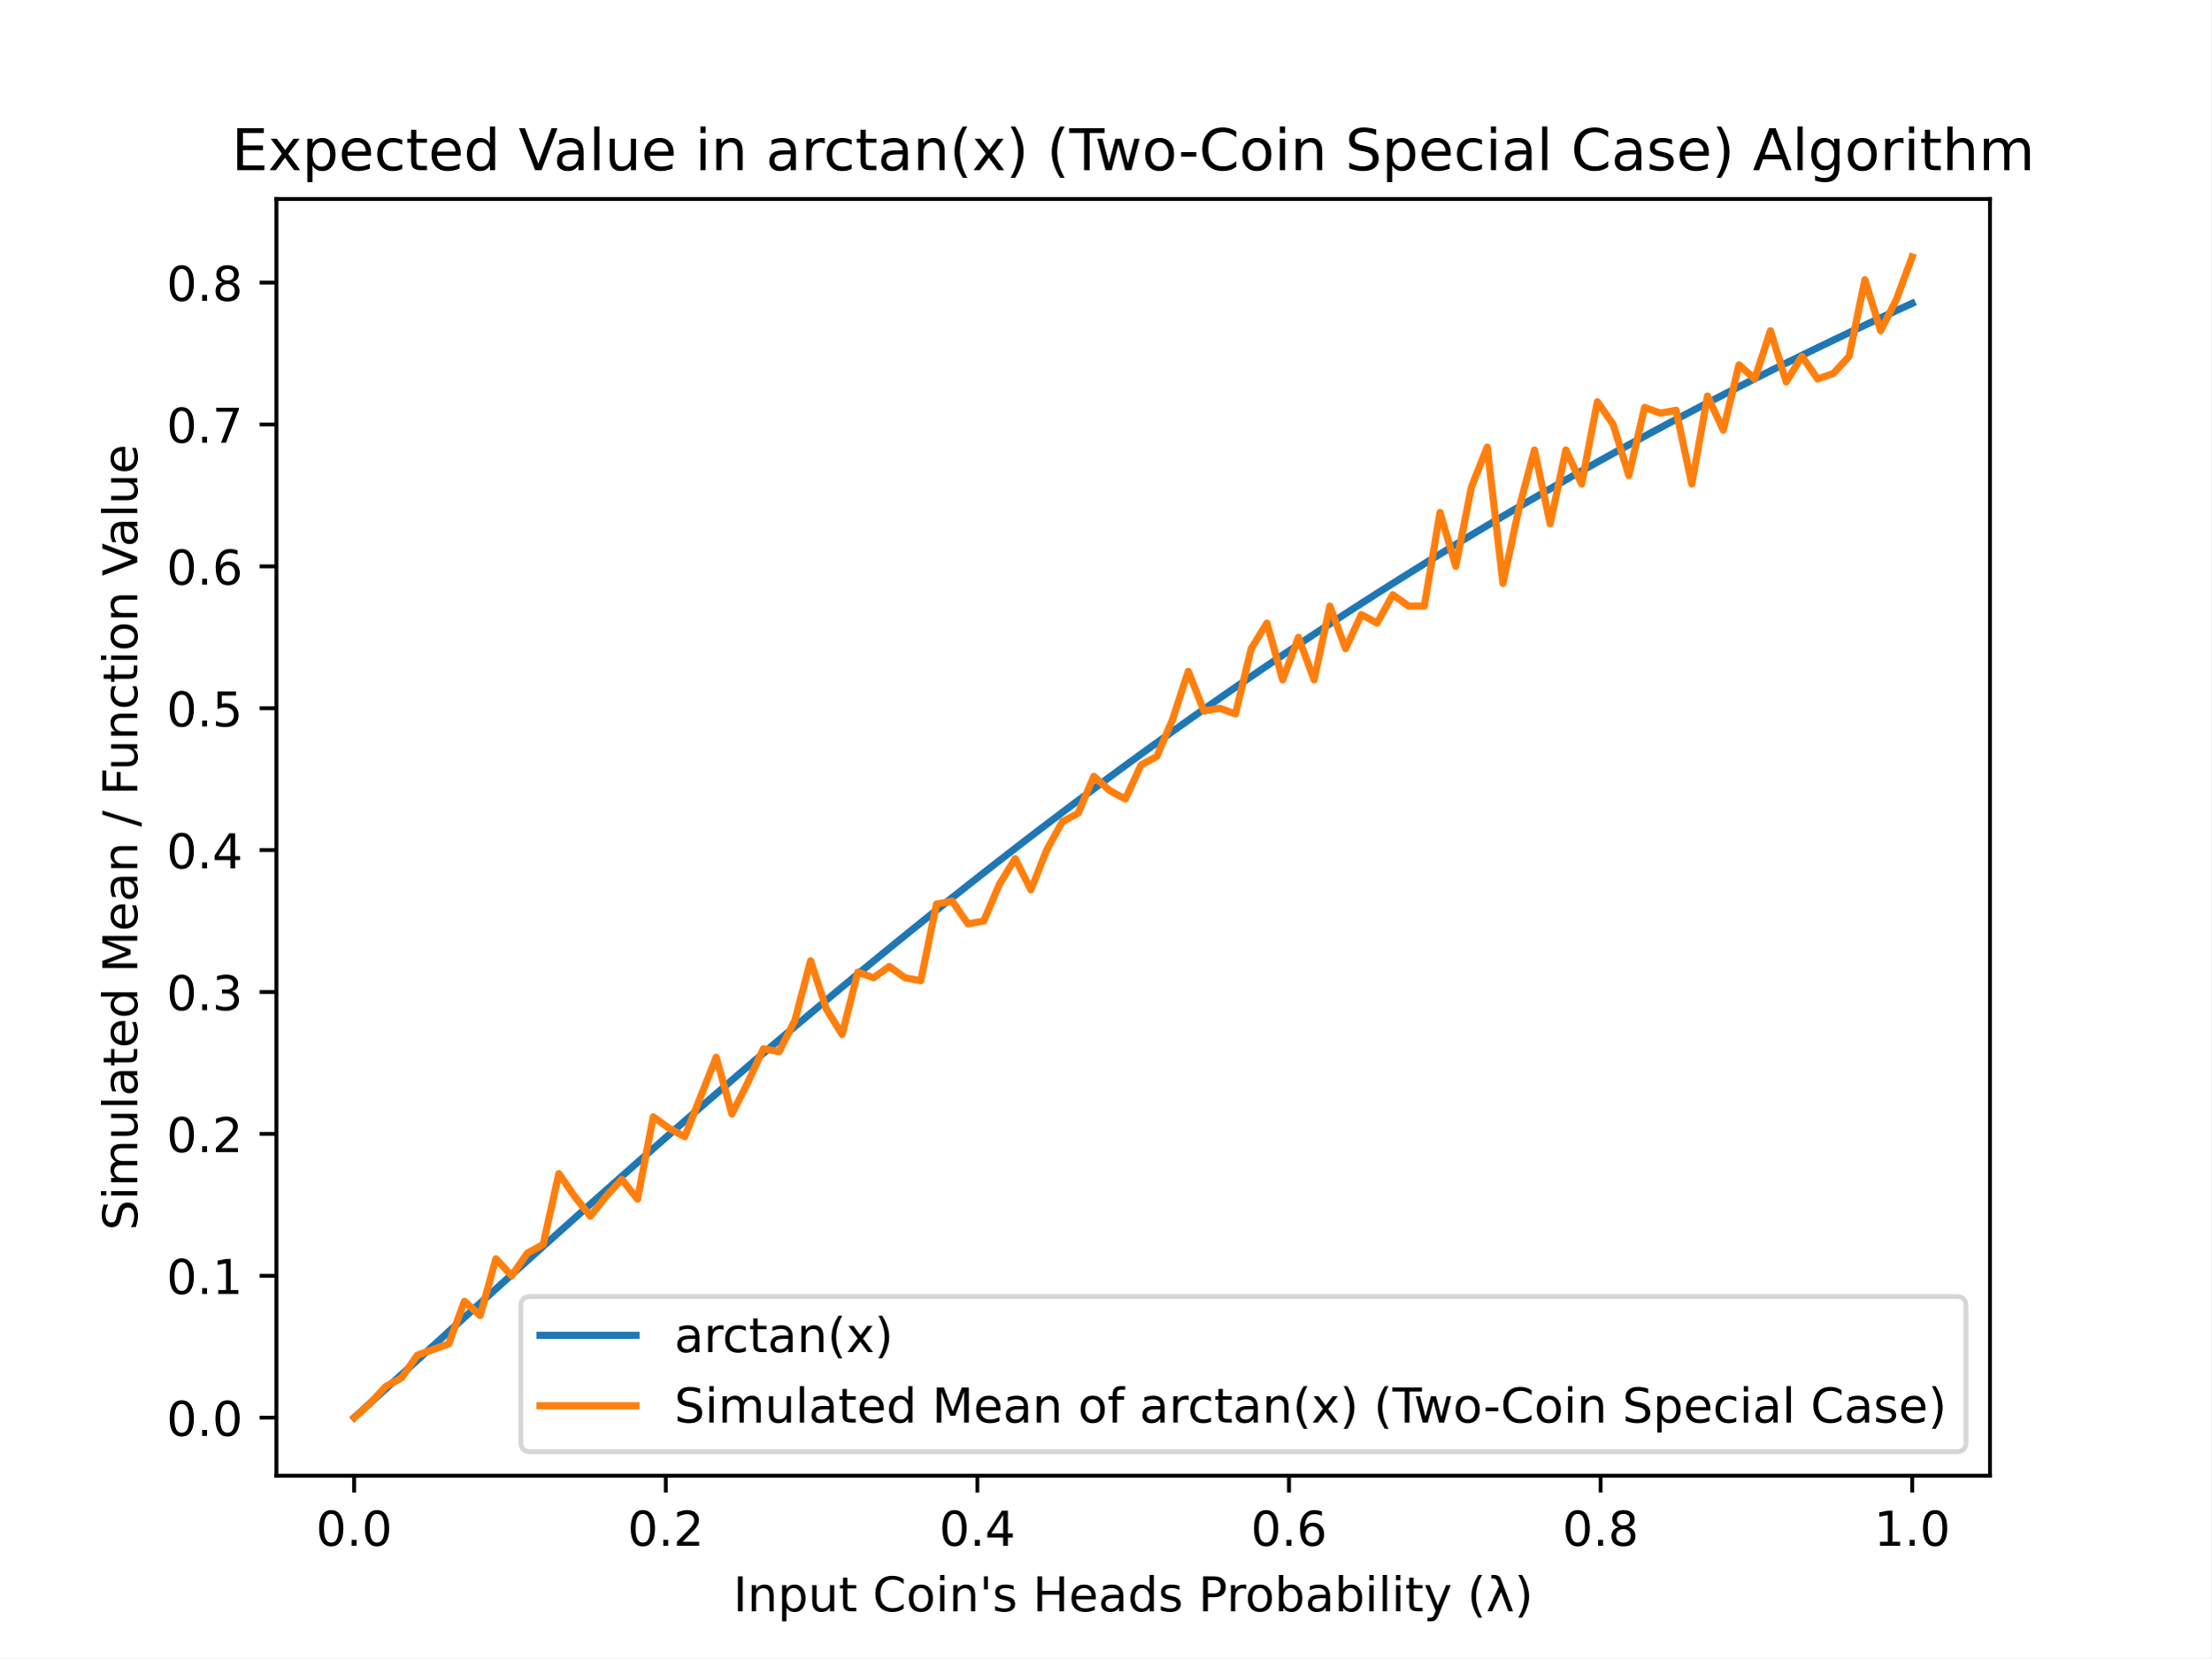
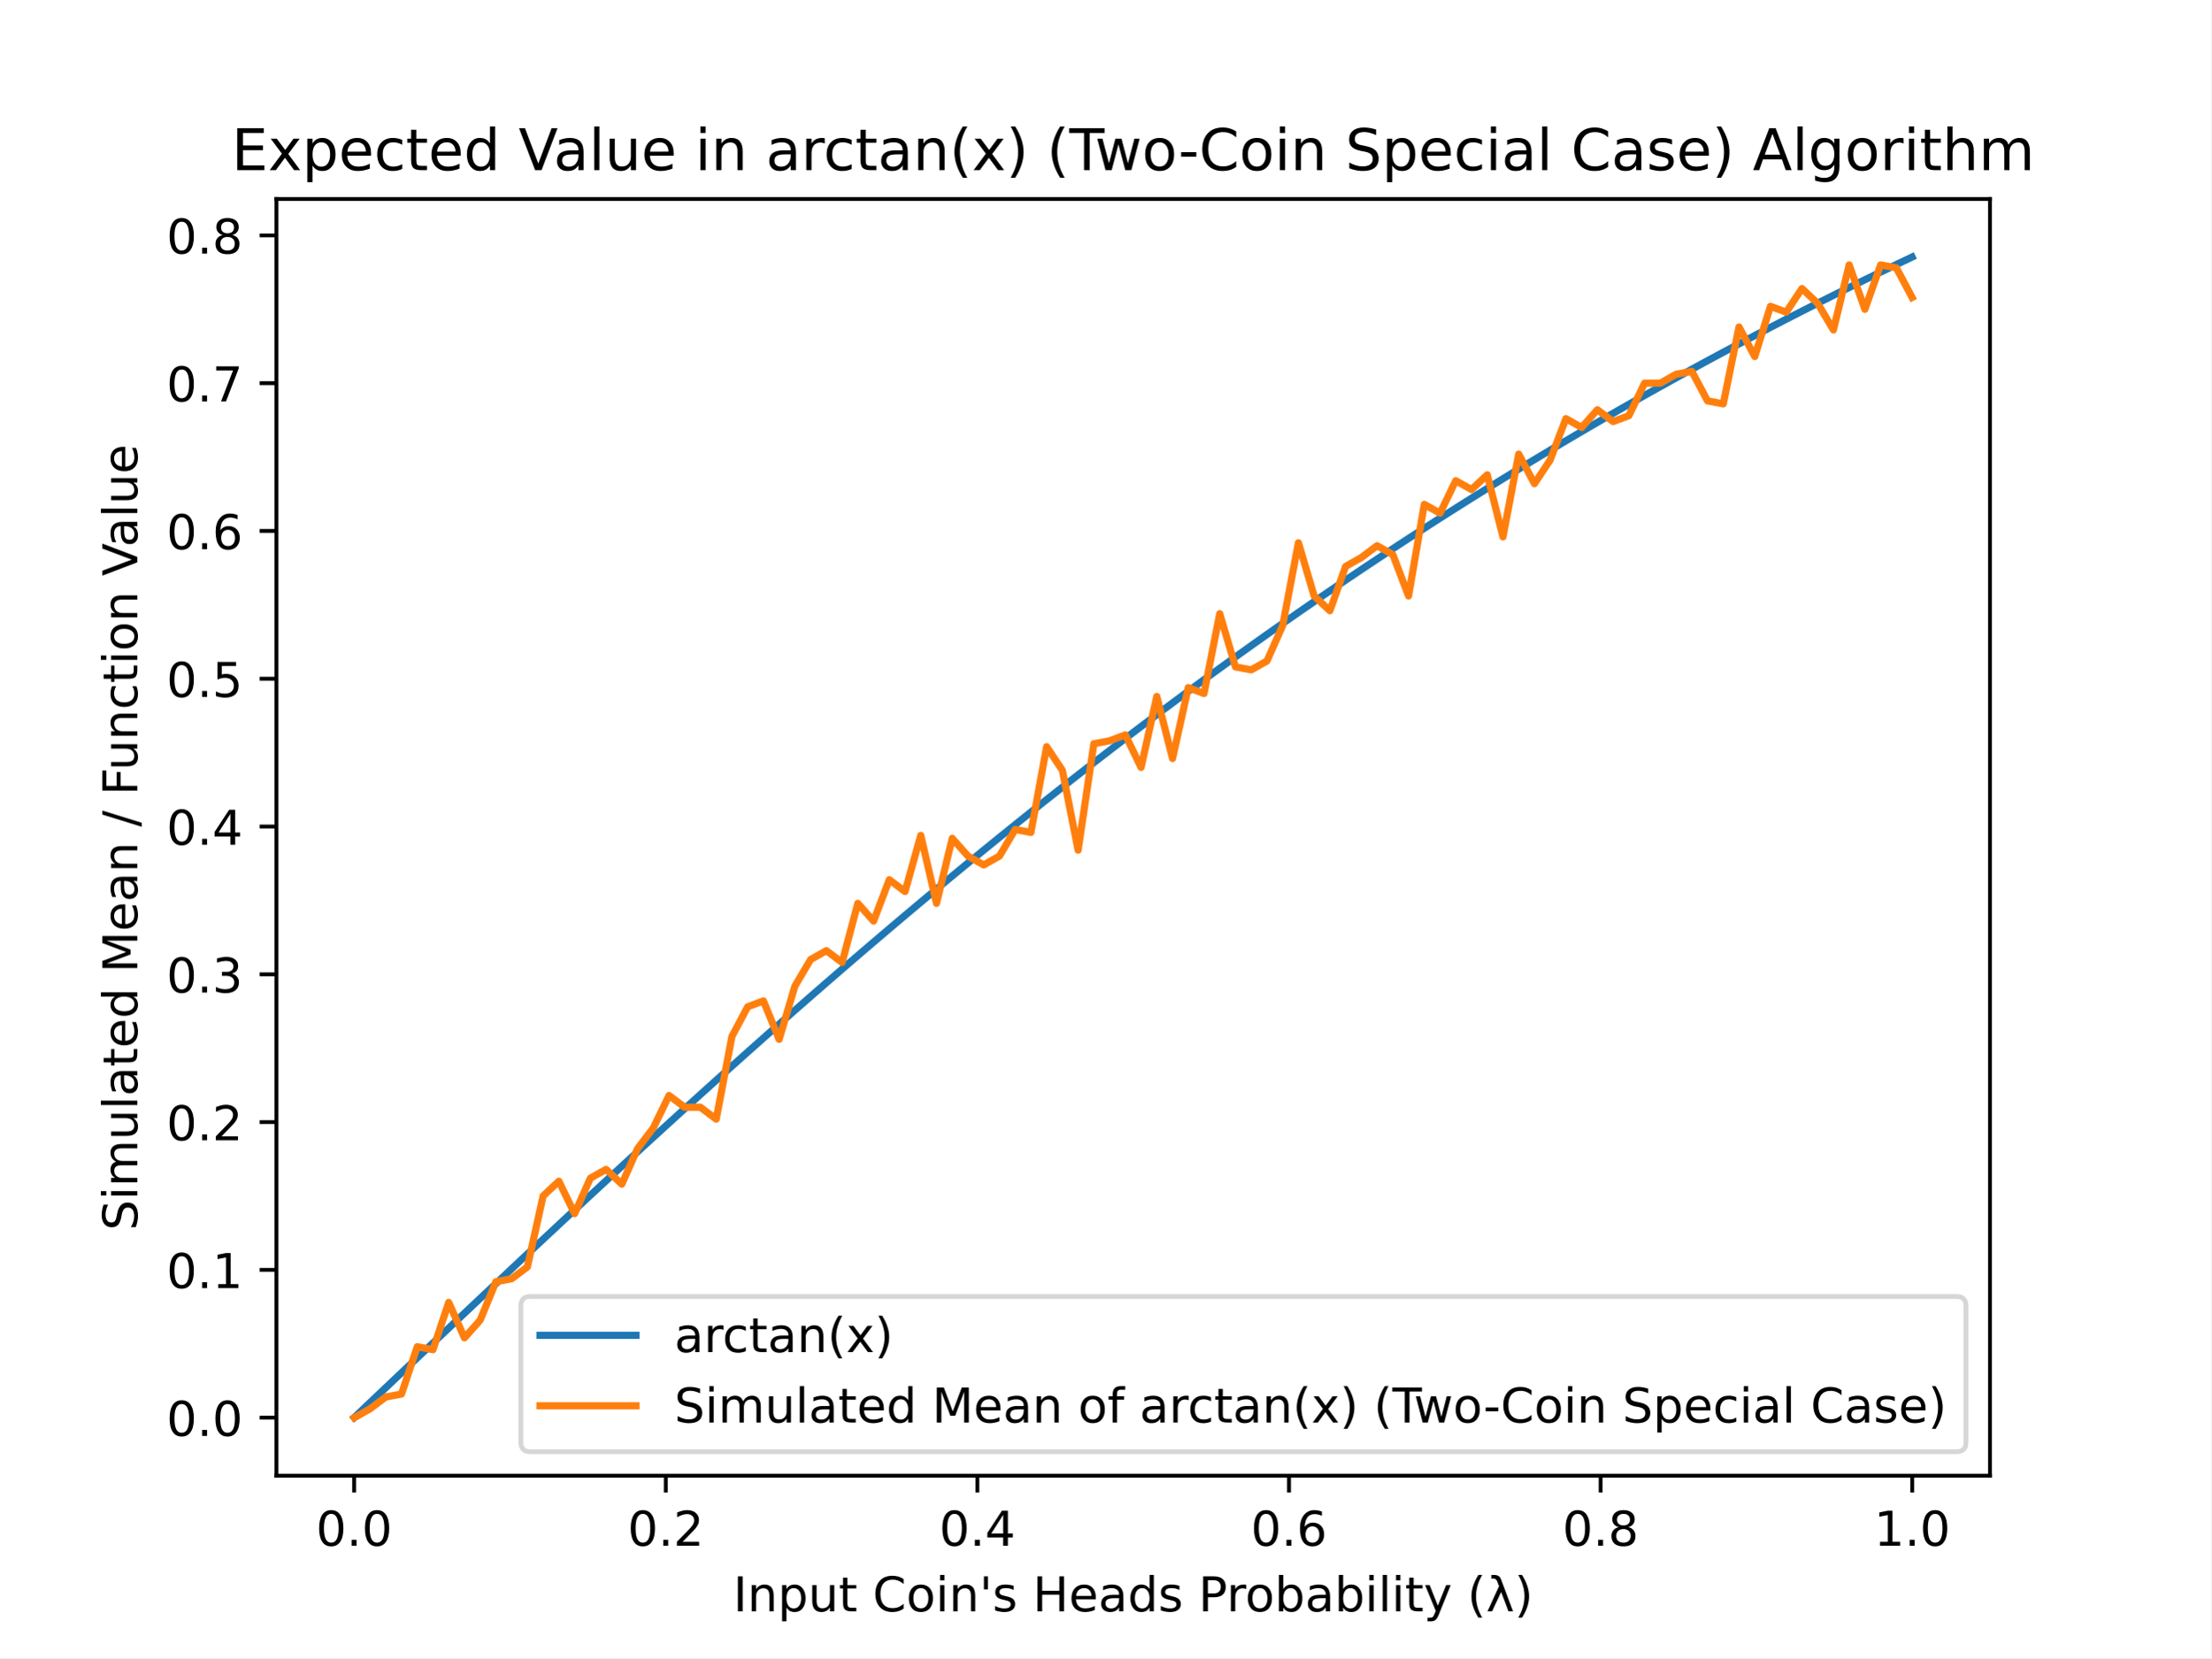
<svg xmlns="http://www.w3.org/2000/svg" xmlns:xlink="http://www.w3.org/1999/xlink" height="345.6pt" version="1.1" viewBox="0 0 460.8 345.6" width="460.8pt">
  <defs>
    <style type="text/css">
*{stroke-linecap:butt;stroke-linejoin:round;}
  </style>
  </defs>
  <g id="figure_1">
    <g id="patch_1">
      <path d="M 0 345.6  L 460.8 345.6  L 460.8 0  L 0 0  z " style="fill:#ffffff;" />
    </g>
    <g id="axes_1">
      <g id="patch_2">
        <path d="M 57.6 307.584  L 414.72 307.584  L 414.72 41.472  L 57.6 41.472  z " style="fill:#ffffff;" />
      </g>
      <g id="matplotlib.axis_1">
        <g id="xtick_1">
          <g id="line2d_1">
            <defs>
-               <path d="M 0 0  L 0 3.5  " id="m6d0a424612" style="stroke:#000000;stroke-width:0.8;" />
+               <path d="M 0 0  L 0 3.5  " id="m641708d27c" style="stroke:#000000;stroke-width:0.8;" />
            </defs>
            <g>
-               <use style="stroke:#000000;stroke-width:0.8;" x="73.8" xlink:href="#m6d0a424612" y="307.584" />
+               <use style="stroke:#000000;stroke-width:0.8;" x="73.8" xlink:href="#m641708d27c" y="307.584" />
            </g>
          </g>
          <g id="text_1">
            <text style="font-family:DejaVu Sans;font-size:10px;font-style:normal;font-weight:normal;text-anchor:middle;" transform="rotate(-0, 73.80026, 322.1824)" x="73.8" y="322.182">0.0</text>
          </g>
        </g>
        <g id="xtick_2">
          <g id="line2d_2">
            <g>
-               <use style="stroke:#000000;stroke-width:0.8;" x="138.744" xlink:href="#m6d0a424612" y="307.584" />
+               <use style="stroke:#000000;stroke-width:0.8;" x="138.744" xlink:href="#m641708d27c" y="307.584" />
            </g>
          </g>
          <g id="text_2">
            <text style="font-family:DejaVu Sans;font-size:10px;font-style:normal;font-weight:normal;text-anchor:middle;" transform="rotate(-0, 138.7442, 322.1824)" x="138.744" y="322.182">0.2</text>
          </g>
        </g>
        <g id="xtick_3">
          <g id="line2d_3">
            <g>
-               <use style="stroke:#000000;stroke-width:0.8;" x="203.688" xlink:href="#m6d0a424612" y="307.584" />
+               <use style="stroke:#000000;stroke-width:0.8;" x="203.688" xlink:href="#m641708d27c" y="307.584" />
            </g>
          </g>
          <g id="text_3">
            <text style="font-family:DejaVu Sans;font-size:10px;font-style:normal;font-weight:normal;text-anchor:middle;" transform="rotate(-0, 203.6881, 322.1824)" x="203.688" y="322.182">0.4</text>
          </g>
        </g>
        <g id="xtick_4">
          <g id="line2d_4">
            <g>
-               <use style="stroke:#000000;stroke-width:0.8;" x="268.632" xlink:href="#m6d0a424612" y="307.584" />
+               <use style="stroke:#000000;stroke-width:0.8;" x="268.632" xlink:href="#m641708d27c" y="307.584" />
            </g>
          </g>
          <g id="text_4">
            <text style="font-family:DejaVu Sans;font-size:10px;font-style:normal;font-weight:normal;text-anchor:middle;" transform="rotate(-0, 268.6319, 322.1824)" x="268.632" y="322.182">0.6</text>
          </g>
        </g>
        <g id="xtick_5">
          <g id="line2d_5">
            <g>
-               <use style="stroke:#000000;stroke-width:0.8;" x="333.576" xlink:href="#m6d0a424612" y="307.584" />
+               <use style="stroke:#000000;stroke-width:0.8;" x="333.576" xlink:href="#m641708d27c" y="307.584" />
            </g>
          </g>
          <g id="text_5">
            <text style="font-family:DejaVu Sans;font-size:10px;font-style:normal;font-weight:normal;text-anchor:middle;" transform="rotate(-0, 333.5758, 322.1824)" x="333.576" y="322.182">0.8</text>
          </g>
        </g>
        <g id="xtick_6">
          <g id="line2d_6">
            <g>
-               <use style="stroke:#000000;stroke-width:0.8;" x="398.52" xlink:href="#m6d0a424612" y="307.584" />
+               <use style="stroke:#000000;stroke-width:0.8;" x="398.52" xlink:href="#m641708d27c" y="307.584" />
            </g>
          </g>
          <g id="text_6">
            <text style="font-family:DejaVu Sans;font-size:10px;font-style:normal;font-weight:normal;text-anchor:middle;" transform="rotate(-0, 398.5197, 322.1824)" x="398.52" y="322.182">1.0</text>
          </g>
        </g>
        <g id="text_7">
          <text style="font-family:DejaVu Sans;font-size:10px;font-style:normal;font-weight:normal;text-anchor:middle;" transform="rotate(-0, 236.16, 335.8606)" x="236.16" y="335.861">Input Coin's Heads Probability (λ)</text>
        </g>
      </g>
      <g id="matplotlib.axis_2">
        <g id="ytick_1">
          <g id="line2d_7">
            <defs>
-               <path d="M 0 0  L -3.5 0  " id="m1e0d6b014f" style="stroke:#000000;stroke-width:0.8;" />
+               <path d="M 0 0  L -3.5 0  " id="mcd071cd887" style="stroke:#000000;stroke-width:0.8;" />
            </defs>
            <g>
-               <use style="stroke:#000000;stroke-width:0.8;" x="57.6" xlink:href="#m1e0d6b014f" y="295.488" />
+               <use style="stroke:#000000;stroke-width:0.8;" x="57.6" xlink:href="#mcd071cd887" y="295.488" />
            </g>
          </g>
          <g id="text_8">
            <text style="font-family:DejaVu Sans;font-size:10px;font-style:normal;font-weight:normal;text-anchor:end;" transform="rotate(-0, 50.6, 299.2872)" x="50.6" y="299.287">0.0</text>
          </g>
        </g>
        <g id="ytick_2">
          <g id="line2d_8">
            <g>
-               <use style="stroke:#000000;stroke-width:0.8;" x="57.6" xlink:href="#m1e0d6b014f" y="265.913" />
+               <use style="stroke:#000000;stroke-width:0.8;" x="57.6" xlink:href="#mcd071cd887" y="264.684" />
            </g>
          </g>
          <g id="text_9">
-             <text style="font-family:DejaVu Sans;font-size:10px;font-style:normal;font-weight:normal;text-anchor:end;" transform="rotate(-0, 50.6, 269.7126)" x="50.6" y="269.713">0.1</text>
+             <text style="font-family:DejaVu Sans;font-size:10px;font-style:normal;font-weight:normal;text-anchor:end;" transform="rotate(-0, 50.6, 268.483)" x="50.6" y="268.483">0.1</text>
          </g>
        </g>
        <g id="ytick_3">
          <g id="line2d_9">
            <g>
-               <use style="stroke:#000000;stroke-width:0.8;" x="57.6" xlink:href="#m1e0d6b014f" y="236.339" />
+               <use style="stroke:#000000;stroke-width:0.8;" x="57.6" xlink:href="#mcd071cd887" y="233.88" />
            </g>
          </g>
          <g id="text_10">
-             <text style="font-family:DejaVu Sans;font-size:10px;font-style:normal;font-weight:normal;text-anchor:end;" transform="rotate(-0, 50.6, 240.1381)" x="50.6" y="240.138">0.2</text>
+             <text style="font-family:DejaVu Sans;font-size:10px;font-style:normal;font-weight:normal;text-anchor:end;" transform="rotate(-0, 50.6, 237.6789)" x="50.6" y="237.679">0.2</text>
          </g>
        </g>
        <g id="ytick_4">
          <g id="line2d_10">
            <g>
-               <use style="stroke:#000000;stroke-width:0.8;" x="57.6" xlink:href="#m1e0d6b014f" y="206.764" />
+               <use style="stroke:#000000;stroke-width:0.8;" x="57.6" xlink:href="#mcd071cd887" y="203.075" />
            </g>
          </g>
          <g id="text_11">
-             <text style="font-family:DejaVu Sans;font-size:10px;font-style:normal;font-weight:normal;text-anchor:end;" transform="rotate(-0, 50.6, 210.5635)" x="50.6" y="210.564">0.3</text>
+             <text style="font-family:DejaVu Sans;font-size:10px;font-style:normal;font-weight:normal;text-anchor:end;" transform="rotate(-0, 50.6, 206.8747)" x="50.6" y="206.875">0.3</text>
          </g>
        </g>
        <g id="ytick_5">
          <g id="line2d_11">
            <g>
-               <use style="stroke:#000000;stroke-width:0.8;" x="57.6" xlink:href="#m1e0d6b014f" y="177.19" />
+               <use style="stroke:#000000;stroke-width:0.8;" x="57.6" xlink:href="#mcd071cd887" y="172.271" />
            </g>
          </g>
          <g id="text_12">
-             <text style="font-family:DejaVu Sans;font-size:10px;font-style:normal;font-weight:normal;text-anchor:end;" transform="rotate(-0, 50.6, 180.9889)" x="50.6" y="180.989">0.4</text>
+             <text style="font-family:DejaVu Sans;font-size:10px;font-style:normal;font-weight:normal;text-anchor:end;" transform="rotate(-0, 50.6, 176.0705)" x="50.6" y="176.071">0.4</text>
          </g>
        </g>
        <g id="ytick_6">
          <g id="line2d_12">
            <g>
-               <use style="stroke:#000000;stroke-width:0.8;" x="57.6" xlink:href="#m1e0d6b014f" y="147.615" />
+               <use style="stroke:#000000;stroke-width:0.8;" x="57.6" xlink:href="#mcd071cd887" y="141.467" />
            </g>
          </g>
          <g id="text_13">
-             <text style="font-family:DejaVu Sans;font-size:10px;font-style:normal;font-weight:normal;text-anchor:end;" transform="rotate(-0, 50.6, 151.4144)" x="50.6" y="151.414">0.5</text>
+             <text style="font-family:DejaVu Sans;font-size:10px;font-style:normal;font-weight:normal;text-anchor:end;" transform="rotate(-0, 50.6, 145.2664)" x="50.6" y="145.266">0.5</text>
          </g>
        </g>
        <g id="ytick_7">
          <g id="line2d_13">
            <g>
-               <use style="stroke:#000000;stroke-width:0.8;" x="57.6" xlink:href="#m1e0d6b014f" y="118.041" />
+               <use style="stroke:#000000;stroke-width:0.8;" x="57.6" xlink:href="#mcd071cd887" y="110.663" />
            </g>
          </g>
          <g id="text_14">
-             <text style="font-family:DejaVu Sans;font-size:10px;font-style:normal;font-weight:normal;text-anchor:end;" transform="rotate(-0, 50.6, 121.8398)" x="50.6" y="121.84">0.6</text>
+             <text style="font-family:DejaVu Sans;font-size:10px;font-style:normal;font-weight:normal;text-anchor:end;" transform="rotate(-0, 50.6, 114.4622)" x="50.6" y="114.462">0.6</text>
          </g>
        </g>
        <g id="ytick_8">
          <g id="line2d_14">
            <g>
-               <use style="stroke:#000000;stroke-width:0.8;" x="57.6" xlink:href="#m1e0d6b014f" y="88.466" />
+               <use style="stroke:#000000;stroke-width:0.8;" x="57.6" xlink:href="#mcd071cd887" y="79.859" />
            </g>
          </g>
          <g id="text_15">
-             <text style="font-family:DejaVu Sans;font-size:10px;font-style:normal;font-weight:normal;text-anchor:end;" transform="rotate(-0, 50.6, 92.26521)" x="50.6" y="92.265">0.7</text>
+             <text style="font-family:DejaVu Sans;font-size:10px;font-style:normal;font-weight:normal;text-anchor:end;" transform="rotate(-0, 50.6, 83.65801)" x="50.6" y="83.658">0.7</text>
          </g>
        </g>
        <g id="ytick_9">
          <g id="line2d_15">
            <g>
-               <use style="stroke:#000000;stroke-width:0.8;" x="57.6" xlink:href="#m1e0d6b014f" y="58.891" />
+               <use style="stroke:#000000;stroke-width:0.8;" x="57.6" xlink:href="#mcd071cd887" y="49.055" />
            </g>
          </g>
          <g id="text_16">
-             <text style="font-family:DejaVu Sans;font-size:10px;font-style:normal;font-weight:normal;text-anchor:end;" transform="rotate(-0, 50.6, 62.69064)" x="50.6" y="62.691">0.8</text>
+             <text style="font-family:DejaVu Sans;font-size:10px;font-style:normal;font-weight:normal;text-anchor:end;" transform="rotate(-0, 50.6, 52.85384)" x="50.6" y="52.854">0.8</text>
          </g>
        </g>
        <g id="text_17">
          <text style="font-family:DejaVu Sans;font-size:10px;font-style:normal;font-weight:normal;text-anchor:middle;" transform="rotate(-90, 28.61719, 174.528)" x="28.617" y="174.528">Simulated Mean / Function Value</text>
        </g>
      </g>
      <g id="line2d_16">
-         <path clip-path="url(#pbaf74cf875)" d="M 73.833 295.458  L 77.112 292.472  L 80.391 289.486  L 83.671 286.501  L 86.95 283.518  L 90.229 280.538  L 93.509 277.56  L 96.788 274.586  L 100.067 271.617  L 103.347 268.652  L 106.626 265.692  L 109.905 262.739  L 113.185 259.792  L 116.464 256.852  L 119.743 253.92  L 123.023 250.996  L 126.302 248.081  L 129.581 245.175  L 132.861 242.279  L 136.14 239.393  L 139.42 236.518  L 142.699 233.654  L 145.978 230.802  L 149.258 227.962  L 152.537 225.135  L 155.816 222.32  L 159.096 219.52  L 162.375 216.733  L 165.654 213.96  L 168.934 211.202  L 172.213 208.459  L 175.492 205.731  L 178.772 203.019  L 182.051 200.323  L 185.33 197.643  L 188.61 194.98  L 191.889 192.333  L 195.168 189.704  L 198.448 187.092  L 201.727 184.498  L 205.006 181.921  L 208.286 179.363  L 211.565 176.823  L 214.844 174.301  L 218.124 171.797  L 221.403 169.313  L 224.682 166.847  L 227.962 164.4  L 231.241 161.972  L 234.52 159.563  L 237.8 157.174  L 241.079 154.804  L 244.358 152.453  L 247.638 150.122  L 250.917 147.81  L 254.196 145.518  L 257.476 143.246  L 260.755 140.993  L 264.034 138.759  L 267.314 136.546  L 270.593 134.351  L 273.872 132.177  L 277.152 130.022  L 280.431 127.886  L 283.71 125.77  L 286.99 123.673  L 290.269 121.596  L 293.548 119.537  L 296.828 117.498  L 300.107 115.479  L 303.386 113.478  L 306.666 111.496  L 309.945 109.533  L 313.224 107.589  L 316.504 105.663  L 319.783 103.756  L 323.062 101.868  L 326.342 99.998  L 329.621 98.146  L 332.9 96.312  L 336.18 94.496  L 339.459 92.698  L 342.739 90.917  L 346.018 89.155  L 349.297 87.409  L 352.577 85.681  L 355.856 83.97  L 359.135 82.276  L 362.415 80.599  L 365.694 78.939  L 368.973 77.296  L 372.253 75.668  L 375.532 74.057  L 378.811 72.463  L 382.091 70.884  L 385.37 69.321  L 388.649 67.774  L 391.929 66.242  L 395.208 64.726  L 398.487 63.225  " style="fill:none;stroke:#1f77b4;stroke-linecap:square;stroke-width:1.5;" />
+         <path clip-path="url(#p91fd2dbed4)" d="M 73.833 295.457  L 77.112 292.346  L 80.391 289.236  L 83.671 286.127  L 86.95 283.02  L 90.229 279.916  L 93.509 276.815  L 96.788 273.717  L 100.067 270.624  L 103.347 267.536  L 106.626 264.454  L 109.905 261.377  L 113.185 258.308  L 116.464 255.246  L 119.743 252.192  L 123.023 249.146  L 126.302 246.11  L 129.581 243.083  L 132.861 240.067  L 136.14 237.061  L 139.42 234.066  L 142.699 231.083  L 145.978 228.113  L 149.258 225.155  L 152.537 222.21  L 155.816 219.278  L 159.096 216.361  L 162.375 213.458  L 165.654 210.57  L 168.934 207.697  L 172.213 204.84  L 175.492 201.999  L 178.772 199.174  L 182.051 196.366  L 185.33 193.575  L 188.61 190.801  L 191.889 188.045  L 195.168 185.306  L 198.448 182.585  L 201.727 179.883  L 205.006 177.2  L 208.286 174.535  L 211.565 171.889  L 214.844 169.262  L 218.124 166.655  L 221.403 164.067  L 224.682 161.498  L 227.962 158.95  L 231.241 156.421  L 234.52 153.912  L 237.8 151.423  L 241.079 148.955  L 244.358 146.506  L 247.638 144.078  L 250.917 141.671  L 254.196 139.283  L 257.476 136.916  L 260.755 134.569  L 264.034 132.243  L 267.314 129.937  L 270.593 127.652  L 273.872 125.387  L 277.152 123.142  L 280.431 120.918  L 283.71 118.714  L 286.99 116.53  L 290.269 114.366  L 293.548 112.222  L 296.828 110.098  L 300.107 107.994  L 303.386 105.91  L 306.666 103.846  L 309.945 101.802  L 313.224 99.777  L 316.504 97.771  L 319.783 95.785  L 323.062 93.818  L 326.342 91.87  L 329.621 89.941  L 332.9 88.031  L 336.18 86.139  L 339.459 84.266  L 342.739 82.412  L 346.018 80.576  L 349.297 78.758  L 352.577 76.958  L 355.856 75.176  L 359.135 73.412  L 362.415 71.665  L 365.694 69.936  L 368.973 68.224  L 372.253 66.529  L 375.532 64.851  L 378.811 63.19  L 382.091 61.546  L 385.37 59.918  L 388.649 58.306  L 391.929 56.711  L 395.208 55.131  L 398.487 53.568  " style="fill:none;stroke:#1f77b4;stroke-linecap:square;stroke-width:1.5;" />
      </g>
      <g id="line2d_17">
-         <path clip-path="url(#pbaf74cf875)" d="M 73.833 295.488  L 77.112 292.531  L 80.391 288.982  L 83.671 287.207  L 86.95 282.475  L 90.229 281.292  L 93.509 280.109  L 96.788 271.237  L 100.067 274.194  L 103.347 262.364  L 106.626 265.913  L 109.905 261.181  L 113.185 259.407  L 116.464 244.62  L 119.743 249.352  L 123.023 253.492  L 126.302 249.352  L 129.581 245.803  L 132.861 249.943  L 136.14 232.79  L 139.42 235.156  L 142.699 236.93  L 145.978 228.649  L 149.258 220.369  L 152.537 232.198  L 155.816 225.692  L 159.096 218.594  L 162.375 219.186  L 165.654 212.679  L 168.934 200.258  L 172.213 210.313  L 175.492 215.637  L 178.772 202.624  L 182.051 203.807  L 185.33 201.441  L 188.61 203.807  L 191.889 204.398  L 195.168 188.428  L 198.448 187.837  L 201.727 192.568  L 205.006 191.977  L 208.286 184.288  L 211.565 178.964  L 214.844 185.471  L 218.124 177.19  L 221.403 171.275  L 224.682 169.5  L 227.962 161.811  L 231.241 164.768  L 234.52 166.543  L 237.8 159.445  L 241.079 157.67  L 244.358 149.981  L 247.638 139.926  L 250.917 148.207  L 254.196 147.615  L 257.476 148.798  L 260.755 135.194  L 264.034 129.87  L 267.314 141.7  L 270.593 132.828  L 273.872 141.7  L 277.152 126.321  L 280.431 135.194  L 283.71 128.096  L 286.99 129.87  L 290.269 123.955  L 293.548 126.321  L 296.828 126.321  L 300.107 106.802  L 303.386 118.041  L 306.666 101.479  L 309.945 93.198  L 313.224 121.59  L 316.504 106.211  L 319.783 93.789  L 323.062 109.168  L 326.342 93.789  L 329.621 100.887  L 332.9 83.734  L 336.18 88.466  L 339.459 99.113  L 342.739 84.917  L 346.018 86.1  L 349.297 85.509  L 352.577 100.887  L 355.856 82.551  L 359.135 89.649  L 362.415 76.045  L 365.694 79.002  L 368.973 68.947  L 372.253 79.594  L 375.532 74.27  L 378.811 79.002  L 382.091 77.819  L 385.37 74.27  L 388.649 58.3  L 391.929 68.947  L 395.208 62.44  L 398.487 53.568  " style="fill:none;stroke:#ff7f0e;stroke-linecap:square;stroke-width:1.5;" />
+         <path clip-path="url(#p91fd2dbed4)" d="M 73.833 295.488  L 77.112 293.64  L 80.391 291.175  L 83.671 290.559  L 86.95 280.702  L 90.229 281.318  L 93.509 271.461  L 96.788 278.854  L 100.067 275.157  L 103.347 267.148  L 106.626 266.532  L 109.905 264.068  L 113.185 249.282  L 116.464 246.201  L 119.743 252.978  L 123.023 245.585  L 126.302 243.737  L 129.581 246.817  L 132.861 239.424  L 136.14 235.112  L 139.42 228.335  L 142.699 230.799  L 145.978 230.799  L 149.258 233.264  L 152.537 216.013  L 155.816 209.852  L 159.096 208.62  L 162.375 216.629  L 165.654 205.54  L 168.934 199.995  L 172.213 198.147  L 175.492 200.611  L 178.772 188.289  L 182.051 191.986  L 185.33 183.361  L 188.61 185.825  L 191.889 174.12  L 195.168 188.289  L 198.448 174.736  L 201.727 178.432  L 205.006 180.28  L 208.286 178.432  L 211.565 172.887  L 214.844 173.503  L 218.124 155.637  L 221.403 160.566  L 224.682 177.2  L 227.962 155.021  L 231.241 154.405  L 234.52 153.173  L 237.8 159.95  L 241.079 145.164  L 244.358 158.101  L 247.638 143.315  L 250.917 144.548  L 254.196 127.913  L 257.476 139.003  L 260.755 139.619  L 264.034 137.771  L 267.314 130.378  L 270.593 113.127  L 273.872 124.217  L 277.152 127.297  L 280.431 118.056  L 283.71 116.208  L 286.99 113.743  L 290.269 115.592  L 293.548 124.217  L 296.828 105.118  L 300.107 106.966  L 303.386 100.19  L 306.666 102.038  L 309.945 98.957  L 313.224 111.895  L 316.504 94.645  L 319.783 100.806  L 323.062 95.877  L 326.342 87.252  L 329.621 89.1  L 332.9 85.404  L 336.18 87.868  L 339.459 86.636  L 342.739 79.859  L 346.018 79.859  L 349.297 78.011  L 352.577 77.394  L 355.856 83.555  L 359.135 84.171  L 362.415 68.153  L 365.694 74.314  L 368.973 63.841  L 372.253 65.073  L 375.532 60.144  L 378.811 63.225  L 382.091 68.769  L 385.37 55.215  L 388.649 64.457  L 391.929 55.215  L 395.208 55.832  L 398.487 61.992  " style="fill:none;stroke:#ff7f0e;stroke-linecap:square;stroke-width:1.5;" />
      </g>
      <g id="patch_3">
        <path d="M 57.6 307.584  L 57.6 41.472  " style="fill:none;stroke:#000000;stroke-linecap:square;stroke-linejoin:miter;stroke-width:0.8;" />
      </g>
      <g id="patch_4">
        <path d="M 414.72 307.584  L 414.72 41.472  " style="fill:none;stroke:#000000;stroke-linecap:square;stroke-linejoin:miter;stroke-width:0.8;" />
      </g>
      <g id="patch_5">
        <path d="M 57.6 307.584  L 414.72 307.584  " style="fill:none;stroke:#000000;stroke-linecap:square;stroke-linejoin:miter;stroke-width:0.8;" />
      </g>
      <g id="patch_6">
        <path d="M 57.6 41.472  L 414.72 41.472  " style="fill:none;stroke:#000000;stroke-linecap:square;stroke-linejoin:miter;stroke-width:0.8;" />
      </g>
      <g id="text_18">
        <text style="font-family:DejaVu Sans;font-size:12px;font-style:normal;font-weight:normal;text-anchor:middle;" transform="rotate(-0, 236.16, 35.472)" x="236.16" y="35.472">Expected Value in arctan(x) (Two-Coin Special Case) Algorithm</text>
      </g>
      <g id="legend_1">
        <g id="patch_7">
          <path d="M 110.536 302.584  L 407.72 302.584  Q 409.72 302.584 409.72 300.584  L 409.72 272.228  Q 409.72 270.228 407.72 270.228  L 110.536 270.228  Q 108.536 270.228 108.536 272.228  L 108.536 300.584  Q 108.536 302.584 110.536 302.584  z " style="fill:#ffffff;opacity:0.8;stroke:#cccccc;stroke-linejoin:miter;" />
        </g>
        <g id="line2d_18">
          <path d="M 112.536 278.326  L 132.536 278.326  " style="fill:none;stroke:#1f77b4;stroke-linecap:square;stroke-width:1.5;" />
        </g>
        <g id="line2d_19" />
        <g id="text_19">
          <text style="font-family:DejaVu Sans;font-size:10px;font-style:normal;font-weight:normal;text-anchor:start;" transform="rotate(-0, 140.5356, 281.8262)" x="140.536" y="281.826">arctan(x)</text>
        </g>
        <g id="line2d_20">
          <path d="M 112.536 293.004  L 132.536 293.004  " style="fill:none;stroke:#ff7f0e;stroke-linecap:square;stroke-width:1.5;" />
        </g>
        <g id="line2d_21" />
        <g id="text_20">
          <text style="font-family:DejaVu Sans;font-size:10px;font-style:normal;font-weight:normal;text-anchor:start;" transform="rotate(-0, 140.5356, 296.5043)" x="140.536" y="296.504">Simulated Mean of arctan(x) (Two-Coin Special Case)</text>
        </g>
      </g>
    </g>
  </g>
  <defs>
-     <clipPath id="pbaf74cf875">
+     <clipPath id="p91fd2dbed4">
      <rect height="266.112" width="357.12" x="57.6" y="41.472" />
    </clipPath>
  </defs>
</svg>
